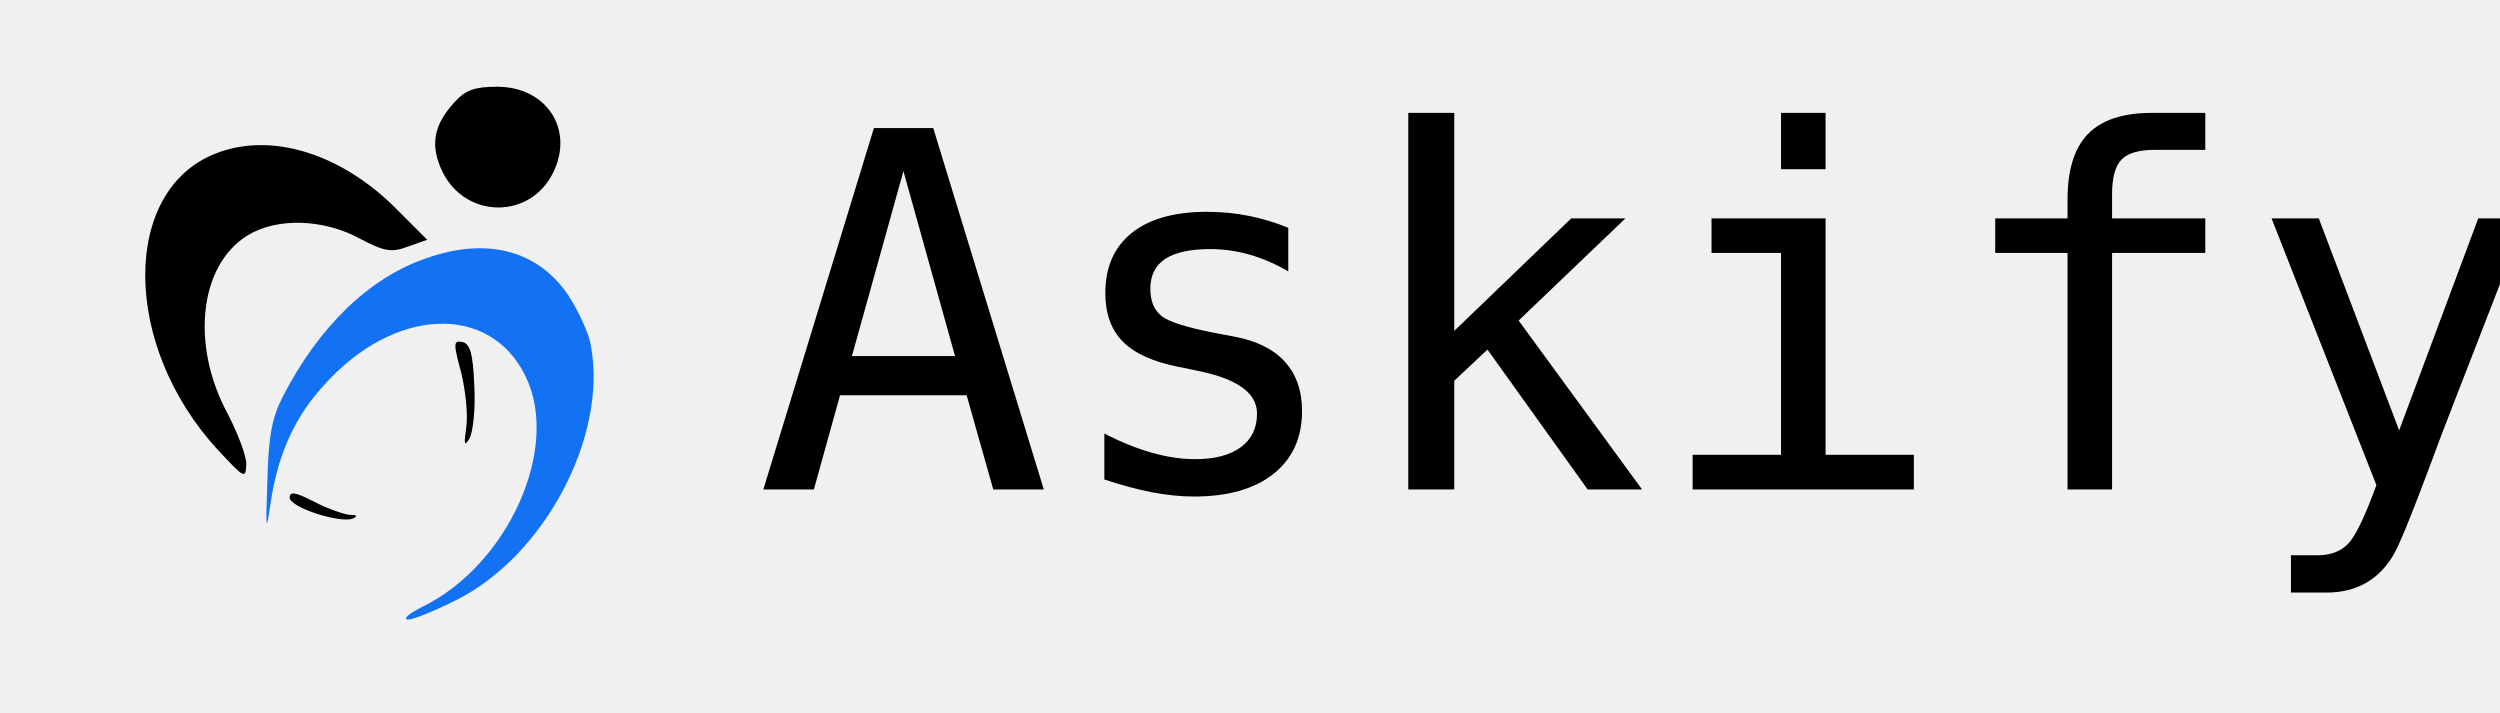
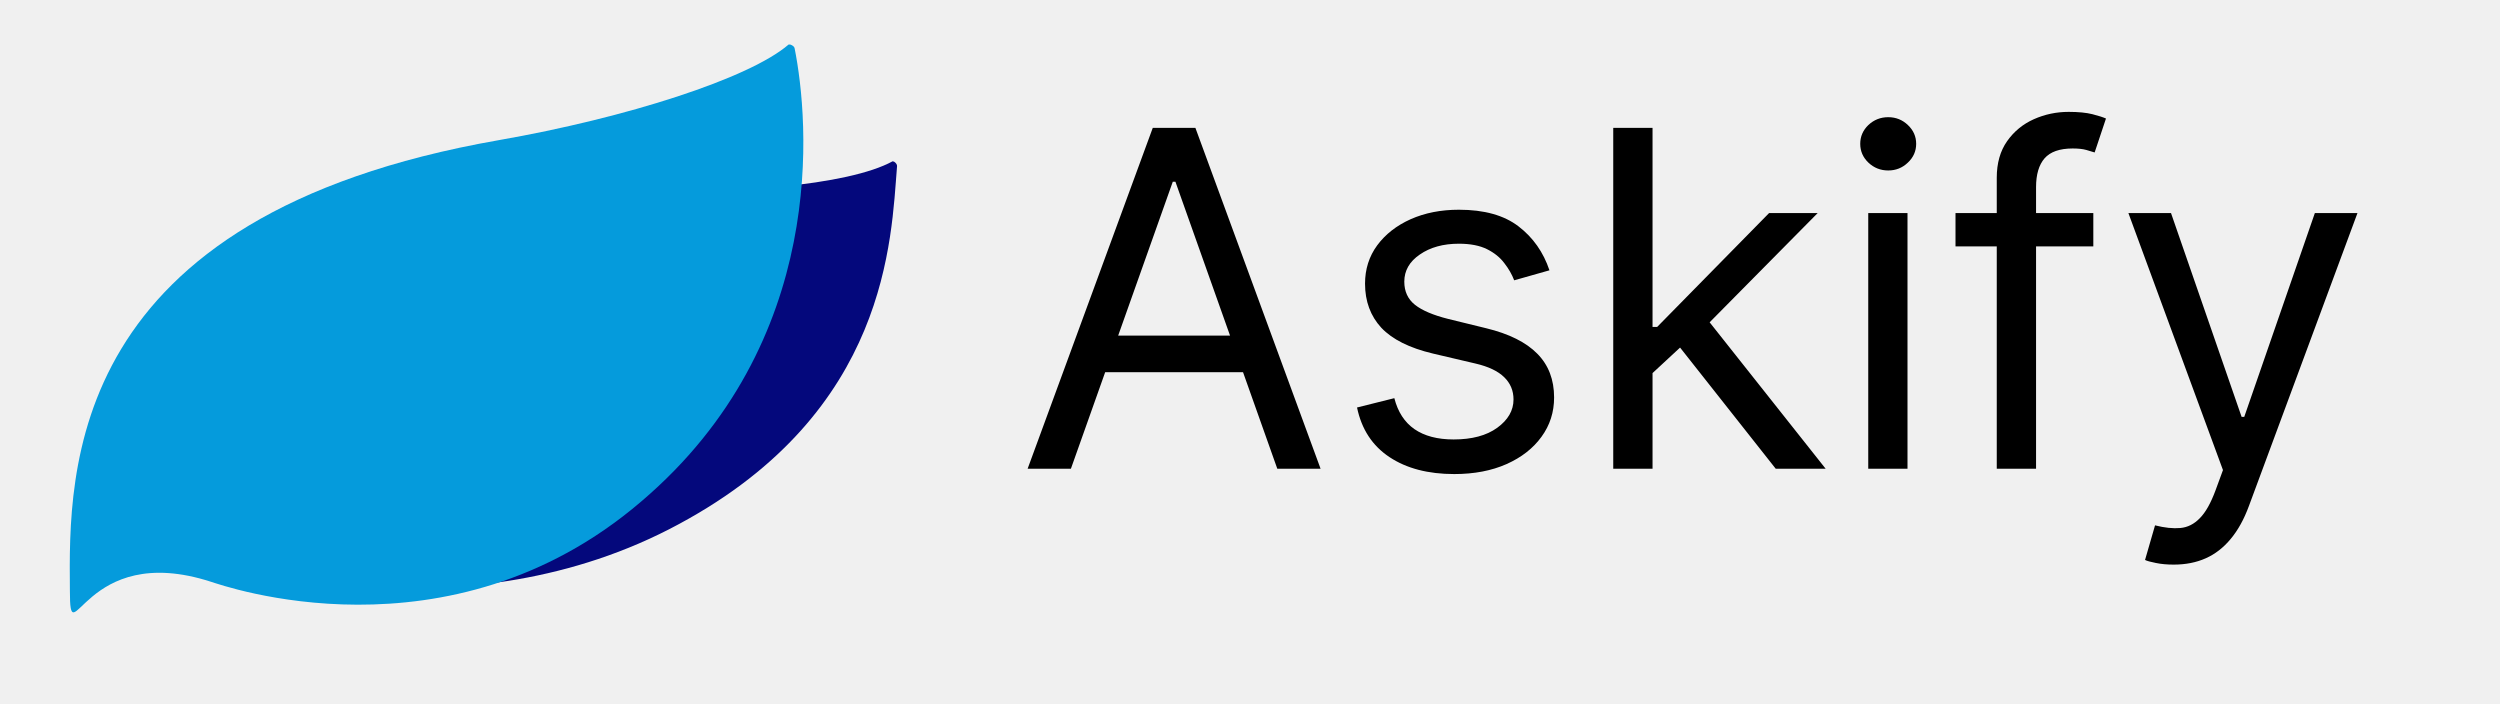
- <svg xmlns="http://www.w3.org/2000/svg" version="1.0" width="400pt" height="114pt" viewBox="0 0 400 115" preserveAspectRatio="xMidYMid meet">
-   <g transform="translate(0,114) scale(0.1,-0.1)" fill="#000" stroke="none">
-     <path d="M716 975 c-34 -37 -40 -70 -19 -113 38 -76 143 -76 179 1 33 69 -12 137 -91 137 -36 0 -51 -5 -69 -25z" />
-     <path d="M330 892 c-152 -60 -151 -310 4 -478 43 -46 45 -48 46 -23 0 14 -14 50 -30 81 -60 111 -46 240 32 288 47 29 122 27 181 -5 40 -21 51 -23 78 -13 l31 11 -49 49 c-89 90 -203 126 -293 90z" />
-     <path fill="#1372f4" d="M670 723 c-91 -31 -173 -110 -231 -223 -18 -35 -23 -64 -25 -135 -3 -85 -2 -87 6 -32 12 76 39 135 86 186 113 126 268 132 325 13 56 -115 -28 -303 -166 -371 -22 -11 -33 -20 -24 -21 9 0 43 14 77 31 143 71 246 265 218 412 -3 19 -20 55 -36 80 -49 73 -132 95 -230 60z" />
-     <path d="M727 538 c7 -29 11 -69 8 -88 -4 -28 -3 -31 5 -18 6 10 10 48 8 85 -2 53 -7 68 -19 71 -15 3 -15 -2 -2 -50z" />
-     <path d="M450 337 c0 -16 81 -42 102 -34 8 4 7 6 -5 6 -10 1 -36 10 -57 21 -31 16 -40 17 -40 7z" />
+ <svg xmlns="http://www.w3.org/2000/svg" width="64" height="18" viewBox="0 0 64 18" fill="none">
+   <g clip-path="url(#clip0_4_45)">
+     <g clip-path="url(#clip1_4_45)">
+       <path d="M22.964 4.26C22.971 4.221 22.941 4.172 22.889 4.139C22.889 4.139 22.889 4.139 22.851 4.129C21.738 4.742 18.671 5.017 15.609 4.839C5.206 4.232 3.695 9.596 2.925 12.563C2.466 14.287 2.925 12.563 5.572 14.331C5.782 14.466 11.899 16.389 17.391 13.411C22.748 10.523 22.812 6.122 22.964 4.26Z" fill="#04087C" />
+       <path d="M20.343 1.24C20.34 1.2 20.294 1.16 20.23 1.14C20.23 1.14 20.23 1.14 20.188 1.14C19.19 2.004 16.043 3.015 12.774 3.587C1.665 5.529 1.762 12.05 1.789 15.107C1.792 16.885 2.126 13.829 5.406 14.895C5.665 14.974 11.475 17.06 16.409 12.844C21.228 8.749 20.708 3.077 20.343 1.24Z" fill="#059BDC" />
+     </g>
+     <path d="M27.415 12H26.307L29.511 3.273H30.602L33.807 12H32.699L30.091 4.653H30.023L27.415 12ZM27.824 8.591H32.29V9.528H27.824V8.591ZM39.666 6.92L38.763 7.176C38.706 7.026 38.622 6.879 38.511 6.737C38.403 6.592 38.256 6.473 38.068 6.379C37.881 6.286 37.641 6.239 37.348 6.239C36.947 6.239 36.614 6.331 36.347 6.516C36.082 6.697 35.95 6.929 35.95 7.21C35.95 7.46 36.041 7.658 36.223 7.803C36.405 7.947 36.689 8.068 37.075 8.165L38.047 8.403C38.632 8.545 39.068 8.763 39.355 9.055C39.642 9.345 39.785 9.719 39.785 10.176C39.785 10.551 39.678 10.886 39.462 11.182C39.249 11.477 38.95 11.71 38.567 11.881C38.183 12.051 37.737 12.136 37.229 12.136C36.561 12.136 36.008 11.992 35.571 11.702C35.133 11.412 34.856 10.989 34.74 10.432L35.695 10.193C35.785 10.546 35.957 10.81 36.21 10.986C36.466 11.162 36.8 11.25 37.212 11.25C37.68 11.25 38.053 11.151 38.328 10.952C38.606 10.75 38.746 10.508 38.746 10.227C38.746 10 38.666 9.81 38.507 9.656C38.348 9.5 38.104 9.384 37.774 9.307L36.683 9.051C36.084 8.909 35.644 8.689 35.362 8.391C35.084 8.089 34.945 7.713 34.945 7.261C34.945 6.892 35.048 6.565 35.256 6.281C35.466 5.997 35.751 5.774 36.112 5.612C36.476 5.45 36.888 5.369 37.348 5.369C37.996 5.369 38.504 5.511 38.874 5.795C39.246 6.08 39.51 6.455 39.666 6.92ZM42.237 9.614L42.22 8.369H42.424L45.288 5.455H46.532L43.481 8.54H43.396L42.237 9.614ZM41.299 12V3.273H42.305V12H41.299ZM45.459 12L42.902 8.761L43.617 8.062L46.737 12H45.459ZM47.827 12V5.455H48.832V12H47.827ZM48.338 4.364C48.142 4.364 47.973 4.297 47.831 4.163C47.692 4.03 47.622 3.869 47.622 3.682C47.622 3.494 47.692 3.334 47.831 3.2C47.973 3.067 48.142 3 48.338 3C48.534 3 48.702 3.067 48.841 3.2C48.983 3.334 49.054 3.494 49.054 3.682C49.054 3.869 48.983 4.03 48.841 4.163C48.702 4.297 48.534 4.364 48.338 4.364ZM53.589 5.455V6.307H50.061V5.455H53.589ZM51.117 12V4.551C51.117 4.176 51.206 3.864 51.382 3.614C51.558 3.364 51.787 3.176 52.068 3.051C52.349 2.926 52.646 2.864 52.959 2.864C53.206 2.864 53.407 2.884 53.564 2.923C53.72 2.963 53.836 3 53.913 3.034L53.623 3.903C53.572 3.886 53.501 3.865 53.41 3.839C53.322 3.814 53.206 3.801 53.061 3.801C52.728 3.801 52.488 3.885 52.341 4.053C52.196 4.22 52.123 4.466 52.123 4.79V12H51.117ZM55.646 14.454C55.476 14.454 55.324 14.44 55.19 14.412C55.057 14.386 54.965 14.361 54.913 14.335L55.169 13.449C55.413 13.511 55.629 13.534 55.817 13.517C56.004 13.5 56.17 13.416 56.315 13.266C56.463 13.118 56.598 12.878 56.72 12.546L56.908 12.034L54.487 5.455H55.578L57.385 10.671H57.453L59.26 5.455H60.351L57.572 12.954C57.447 13.293 57.293 13.572 57.108 13.794C56.923 14.018 56.709 14.185 56.465 14.293C56.223 14.401 55.95 14.454 55.646 14.454Z" fill="black" />
  </g>
-   <style>
-     text {
-       font:  80px monospace ;
-       fill:#000 ;
-     }
-   </style>
-   <text x="120" y="79" class="large">
-  Askify
-   </text>
+   <defs>
+     <clipPath id="clip0_4_45">
+       <rect width="64" height="18" fill="white" />
+     </clipPath>
+     <clipPath id="clip1_4_45">
+       <rect width="24" height="19" fill="white" />
+     </clipPath>
+   </defs>
</svg>
